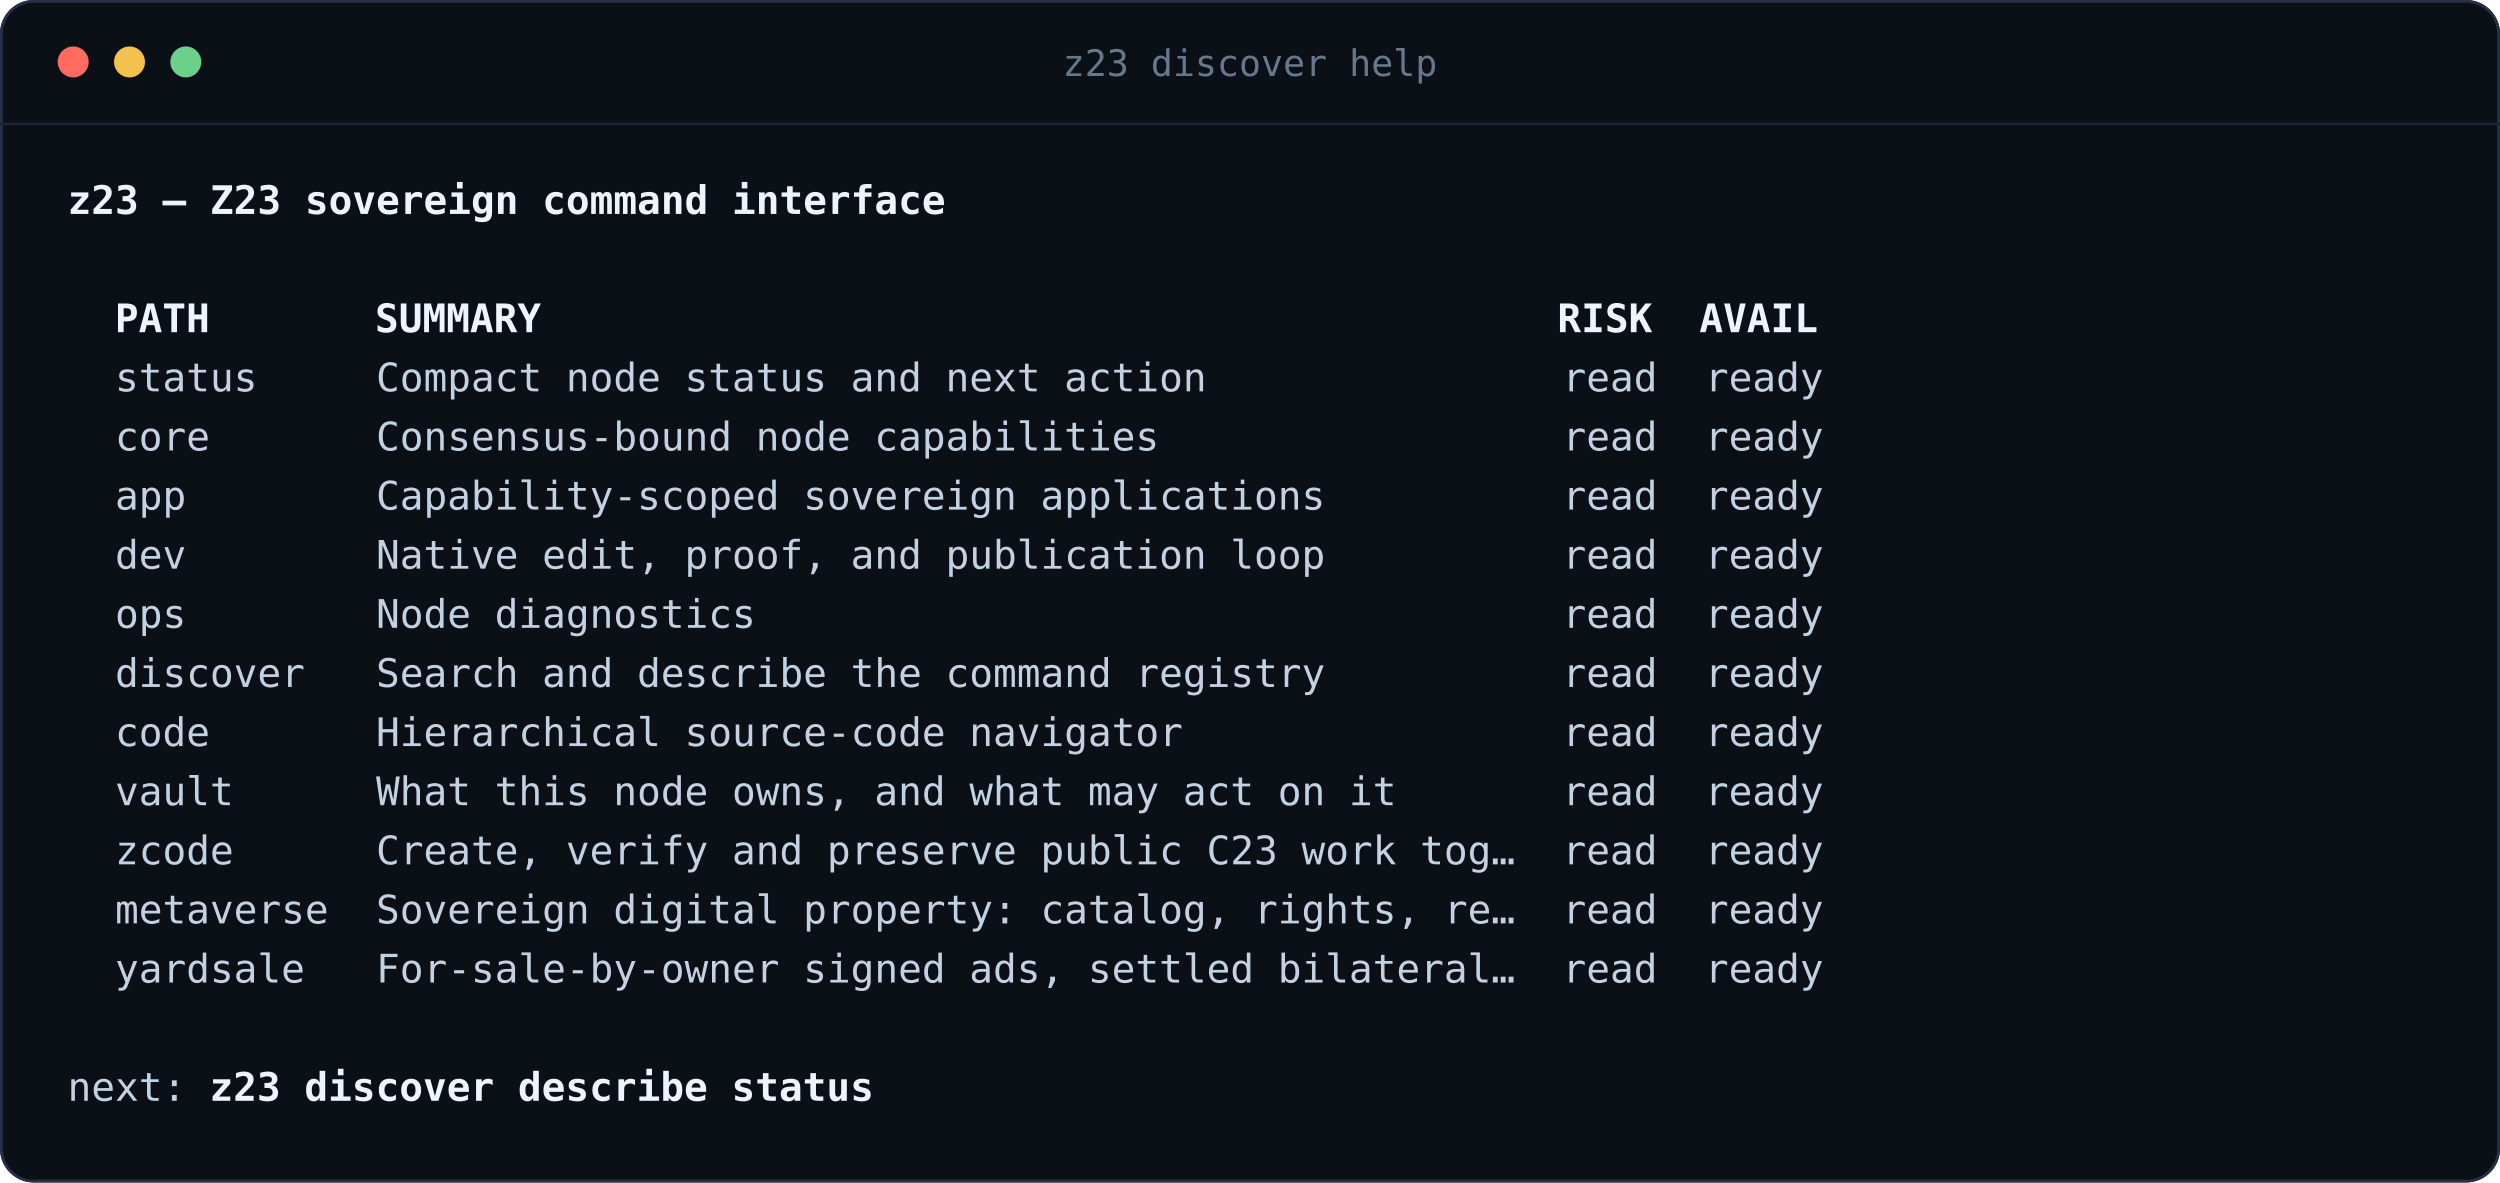
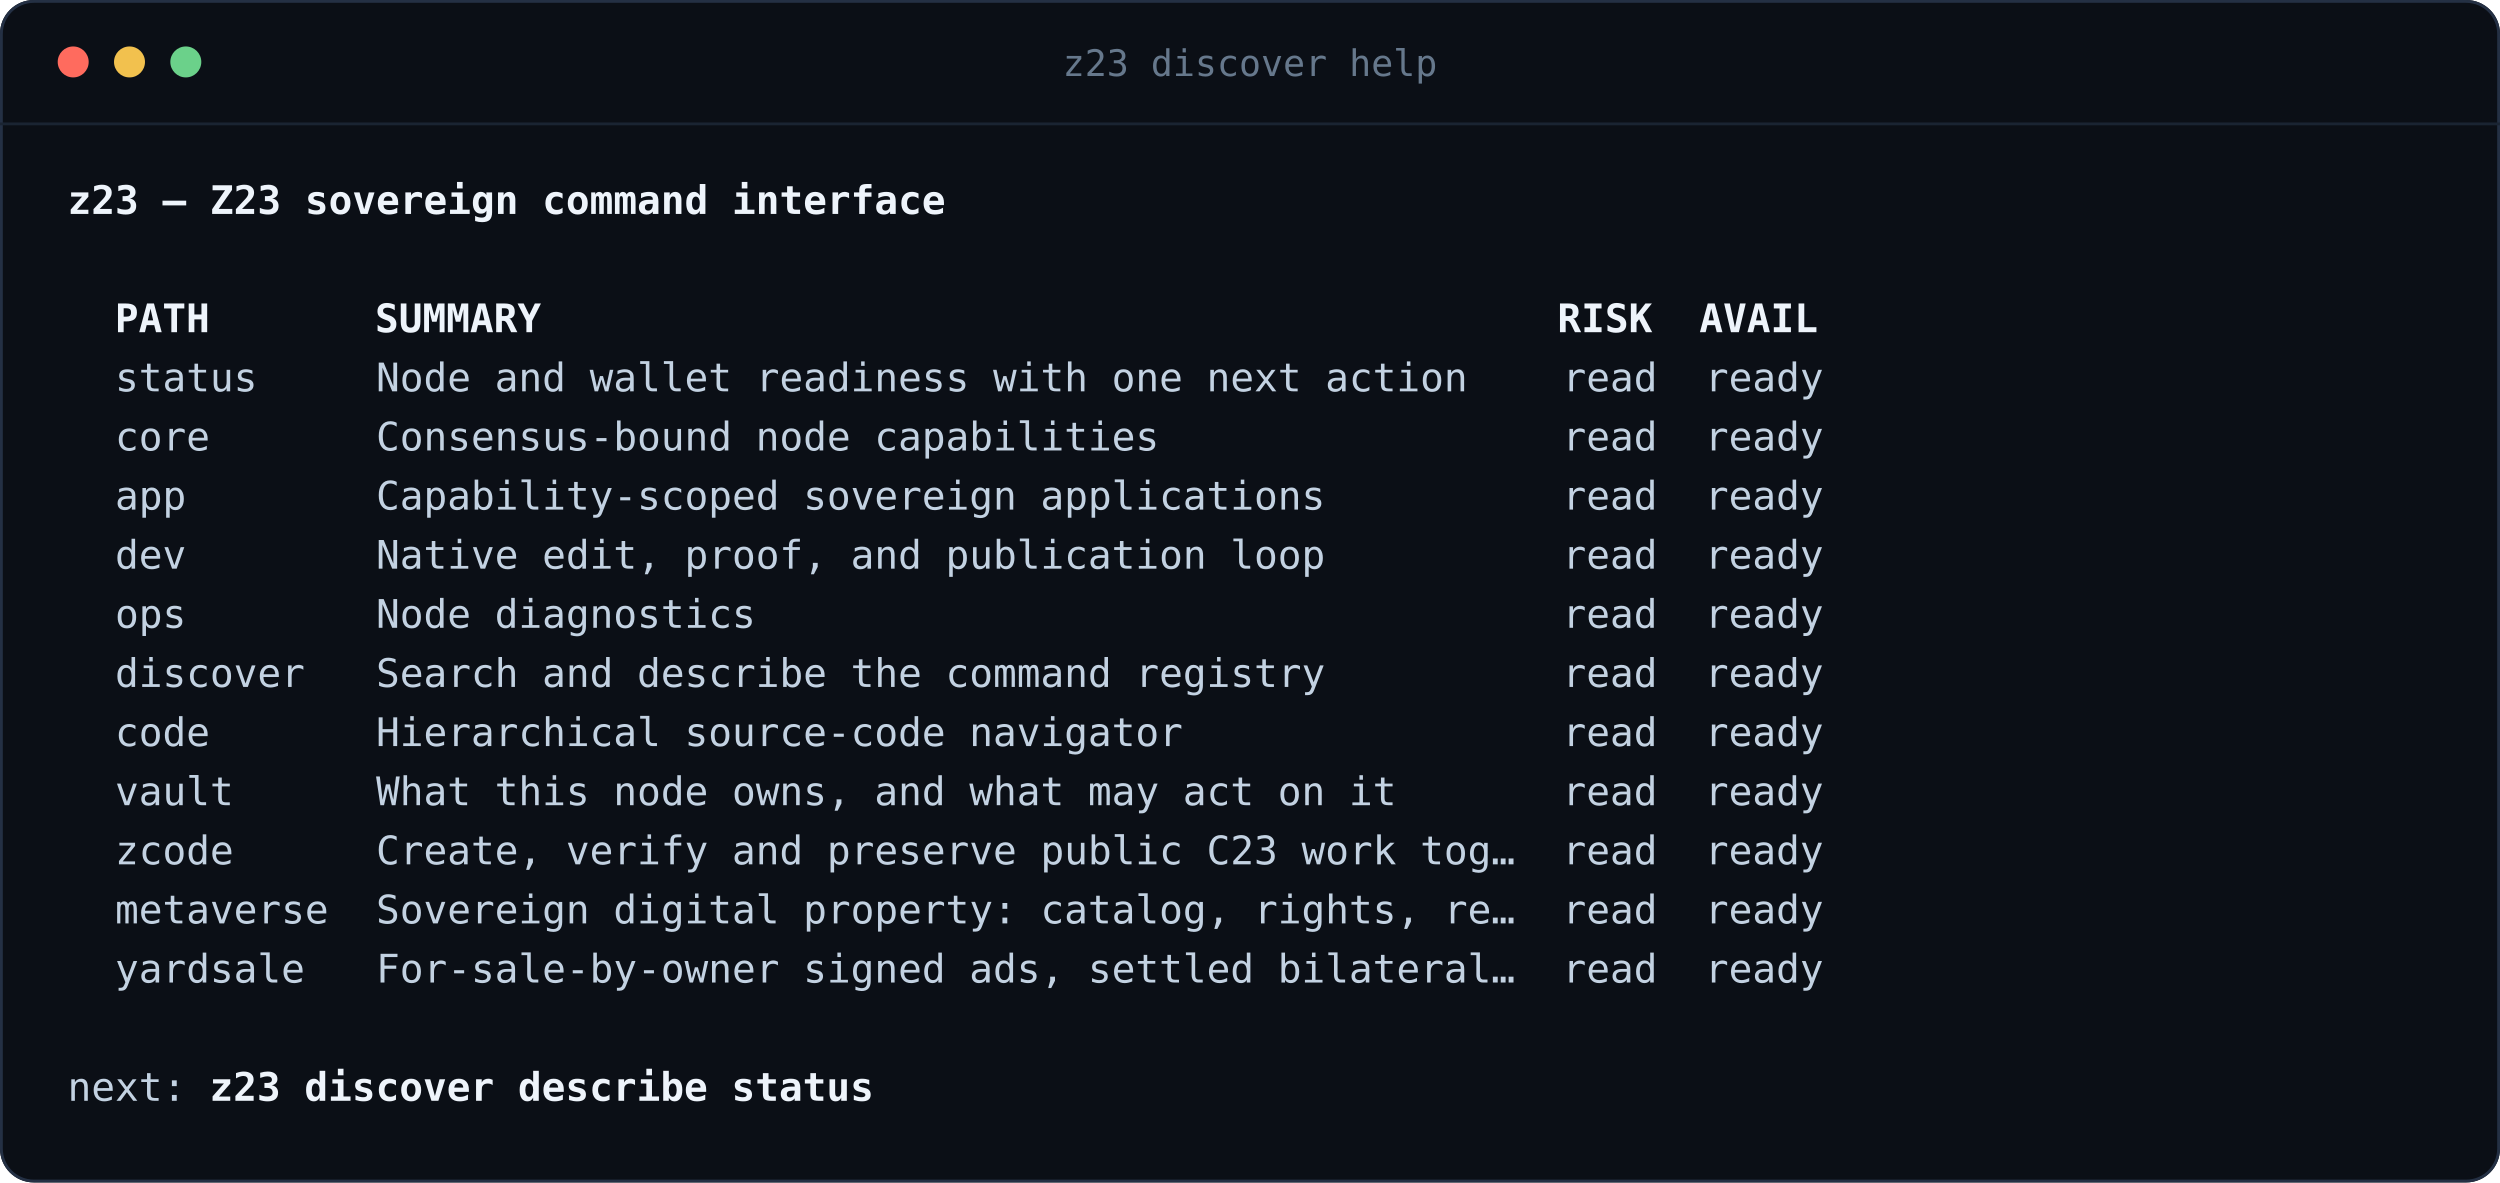
<svg xmlns="http://www.w3.org/2000/svg" width="888" height="420" viewBox="0 0 888 420" role="img" aria-label="z23 discover help">
  <rect width="888" height="420" rx="12" fill="#0b0f16" />
  <rect x="0.5" y="0.5" width="887" height="419" rx="11.5" fill="none" stroke="#243044" />
  <path d="M0 44 h888" stroke="#1a2432" />
  <circle cx="26" cy="22" r="5.5" fill="#ff6b5e" />
  <circle cx="46" cy="22" r="5.5" fill="#f2c14e" />
  <circle cx="66" cy="22" r="5.5" fill="#6bd18a" />
  <text x="444" y="27" font-family="ui-monospace, SFMono-Regular, Menlo, Consolas, monospace" font-size="13" fill="#66788c" text-anchor="middle">z23 discover help</text>
  <text y="76" font-family="ui-monospace, SFMono-Regular, Menlo, Consolas, monospace" font-size="14" xml:space="preserve">
    <tspan x="24.0" textLength="310.8" lengthAdjust="spacing" fill="#eef4fb" font-weight="bold">z23 — Z23 sovereign command interface</tspan>
  </text>
  <text y="97" font-family="ui-monospace, SFMono-Regular, Menlo, Consolas, monospace" font-size="14" xml:space="preserve" />
  <text y="118" font-family="ui-monospace, SFMono-Regular, Menlo, Consolas, monospace" font-size="14" xml:space="preserve">
    <tspan x="40.8" textLength="75.6" lengthAdjust="spacing" fill="#eef4fb" font-weight="bold">PATH     </tspan>
    <tspan x="133.2" textLength="403.2" lengthAdjust="spacing" fill="#eef4fb" font-weight="bold">SUMMARY                                         </tspan>
    <tspan x="553.2" textLength="33.6" lengthAdjust="spacing" fill="#eef4fb" font-weight="bold">RISK</tspan>
    <tspan x="603.6" textLength="42.0" lengthAdjust="spacing" fill="#eef4fb" font-weight="bold">AVAIL</tspan>
  </text>
  <text y="139" font-family="ui-monospace, SFMono-Regular, Menlo, Consolas, monospace" font-size="14" xml:space="preserve">
-     <tspan x="24.0" textLength="621.6" lengthAdjust="spacing" fill="#c3d2e2">  status     Compact node status and next action               read  ready</tspan>
+     <tspan x="24.0" textLength="621.6" lengthAdjust="spacing" fill="#c3d2e2">  status     Node and wallet readiness with one next action    read  ready</tspan>
  </text>
  <text y="160" font-family="ui-monospace, SFMono-Regular, Menlo, Consolas, monospace" font-size="14" xml:space="preserve">
    <tspan x="24.0" textLength="621.6" lengthAdjust="spacing" fill="#c3d2e2">  core       Consensus-bound node capabilities                 read  ready</tspan>
  </text>
  <text y="181" font-family="ui-monospace, SFMono-Regular, Menlo, Consolas, monospace" font-size="14" xml:space="preserve">
    <tspan x="24.0" textLength="621.6" lengthAdjust="spacing" fill="#c3d2e2">  app        Capability-scoped sovereign applications          read  ready</tspan>
  </text>
  <text y="202" font-family="ui-monospace, SFMono-Regular, Menlo, Consolas, monospace" font-size="14" xml:space="preserve">
    <tspan x="24.0" textLength="621.6" lengthAdjust="spacing" fill="#c3d2e2">  dev        Native edit, proof, and publication loop          read  ready</tspan>
  </text>
  <text y="223" font-family="ui-monospace, SFMono-Regular, Menlo, Consolas, monospace" font-size="14" xml:space="preserve">
    <tspan x="24.0" textLength="621.6" lengthAdjust="spacing" fill="#c3d2e2">  ops        Node diagnostics                                  read  ready</tspan>
  </text>
  <text y="244" font-family="ui-monospace, SFMono-Regular, Menlo, Consolas, monospace" font-size="14" xml:space="preserve">
    <tspan x="24.0" textLength="621.6" lengthAdjust="spacing" fill="#c3d2e2">  discover   Search and describe the command registry          read  ready</tspan>
  </text>
  <text y="265" font-family="ui-monospace, SFMono-Regular, Menlo, Consolas, monospace" font-size="14" xml:space="preserve">
    <tspan x="24.0" textLength="621.6" lengthAdjust="spacing" fill="#c3d2e2">  code       Hierarchical source-code navigator                read  ready</tspan>
  </text>
  <text y="286" font-family="ui-monospace, SFMono-Regular, Menlo, Consolas, monospace" font-size="14" xml:space="preserve">
    <tspan x="24.0" textLength="621.6" lengthAdjust="spacing" fill="#c3d2e2">  vault      What this node owns, and what may act on it       read  ready</tspan>
  </text>
  <text y="307" font-family="ui-monospace, SFMono-Regular, Menlo, Consolas, monospace" font-size="14" xml:space="preserve">
    <tspan x="24.0" textLength="621.6" lengthAdjust="spacing" fill="#c3d2e2">  zcode      Create, verify and preserve public C23 work tog…  read  ready</tspan>
  </text>
  <text y="328" font-family="ui-monospace, SFMono-Regular, Menlo, Consolas, monospace" font-size="14" xml:space="preserve">
    <tspan x="24.0" textLength="621.6" lengthAdjust="spacing" fill="#c3d2e2">  metaverse  Sovereign digital property: catalog, rights, re…  read  ready</tspan>
  </text>
  <text y="349" font-family="ui-monospace, SFMono-Regular, Menlo, Consolas, monospace" font-size="14" xml:space="preserve">
    <tspan x="24.0" textLength="621.6" lengthAdjust="spacing" fill="#c3d2e2">  yardsale   For-sale-by-owner signed ads, settled bilateral…  read  ready</tspan>
  </text>
  <text y="370" font-family="ui-monospace, SFMono-Regular, Menlo, Consolas, monospace" font-size="14" xml:space="preserve" />
  <text y="391" font-family="ui-monospace, SFMono-Regular, Menlo, Consolas, monospace" font-size="14" xml:space="preserve">
    <tspan x="24.0" textLength="50.4" lengthAdjust="spacing" fill="#c3d2e2">next: </tspan>
    <tspan x="74.4" textLength="235.2" lengthAdjust="spacing" fill="#eef4fb" font-weight="bold">z23 discover describe status</tspan>
  </text>
</svg>
